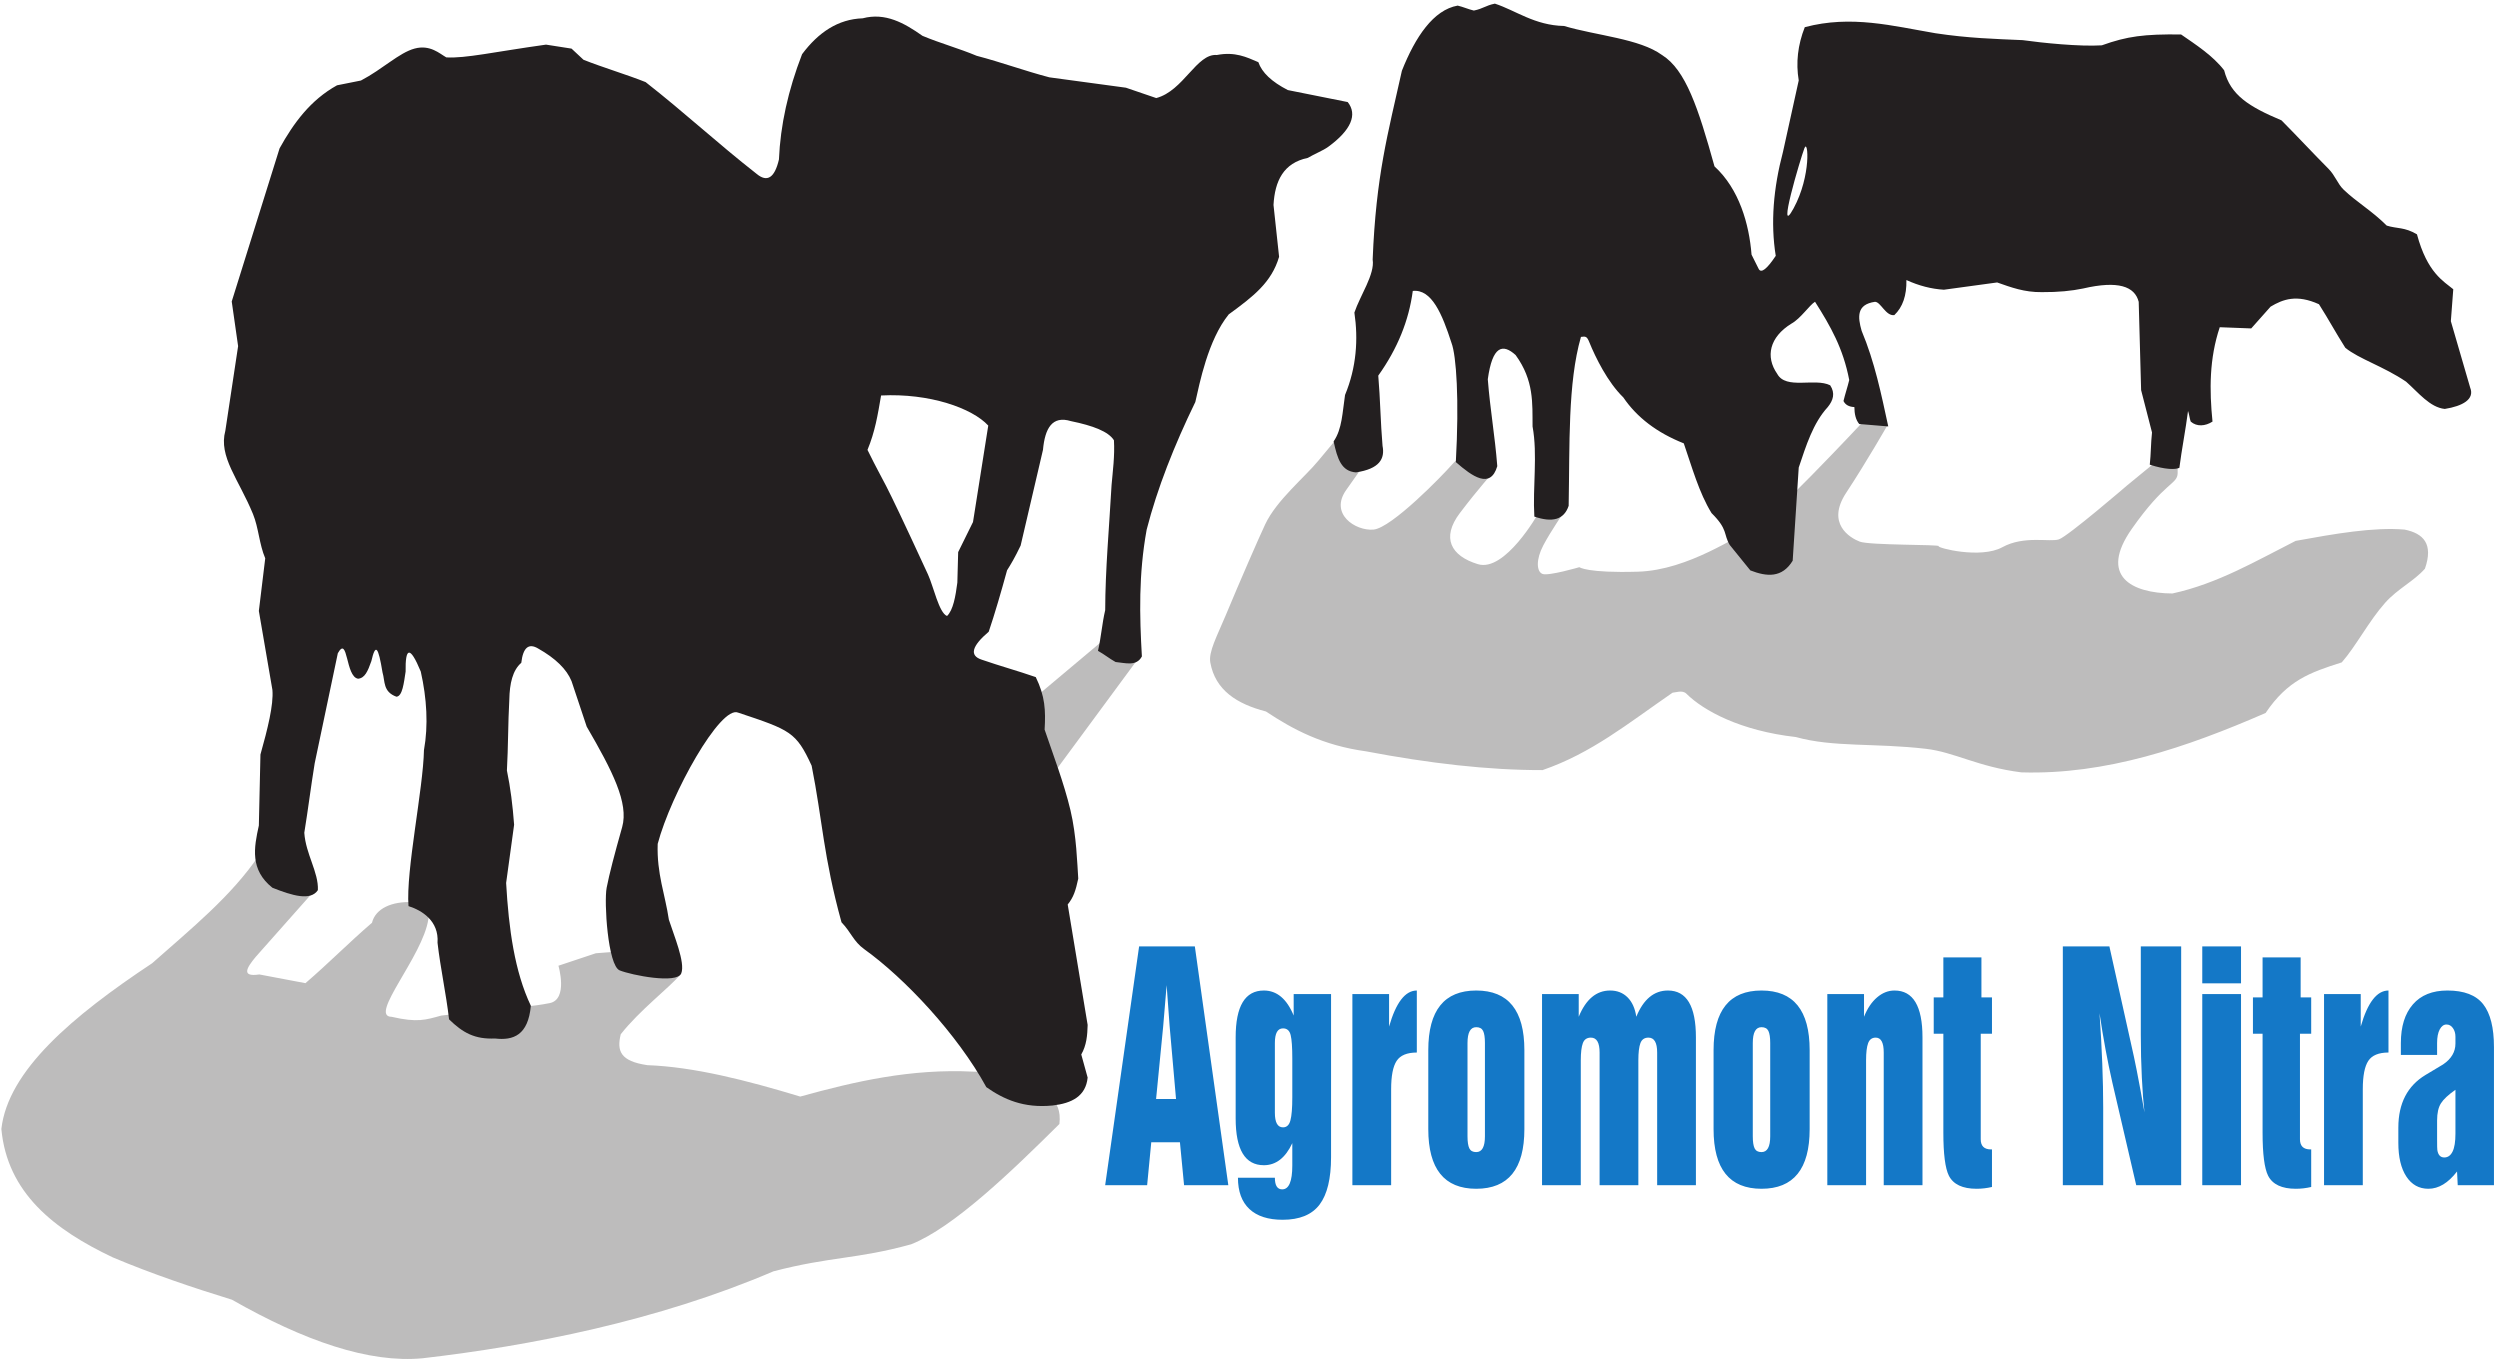
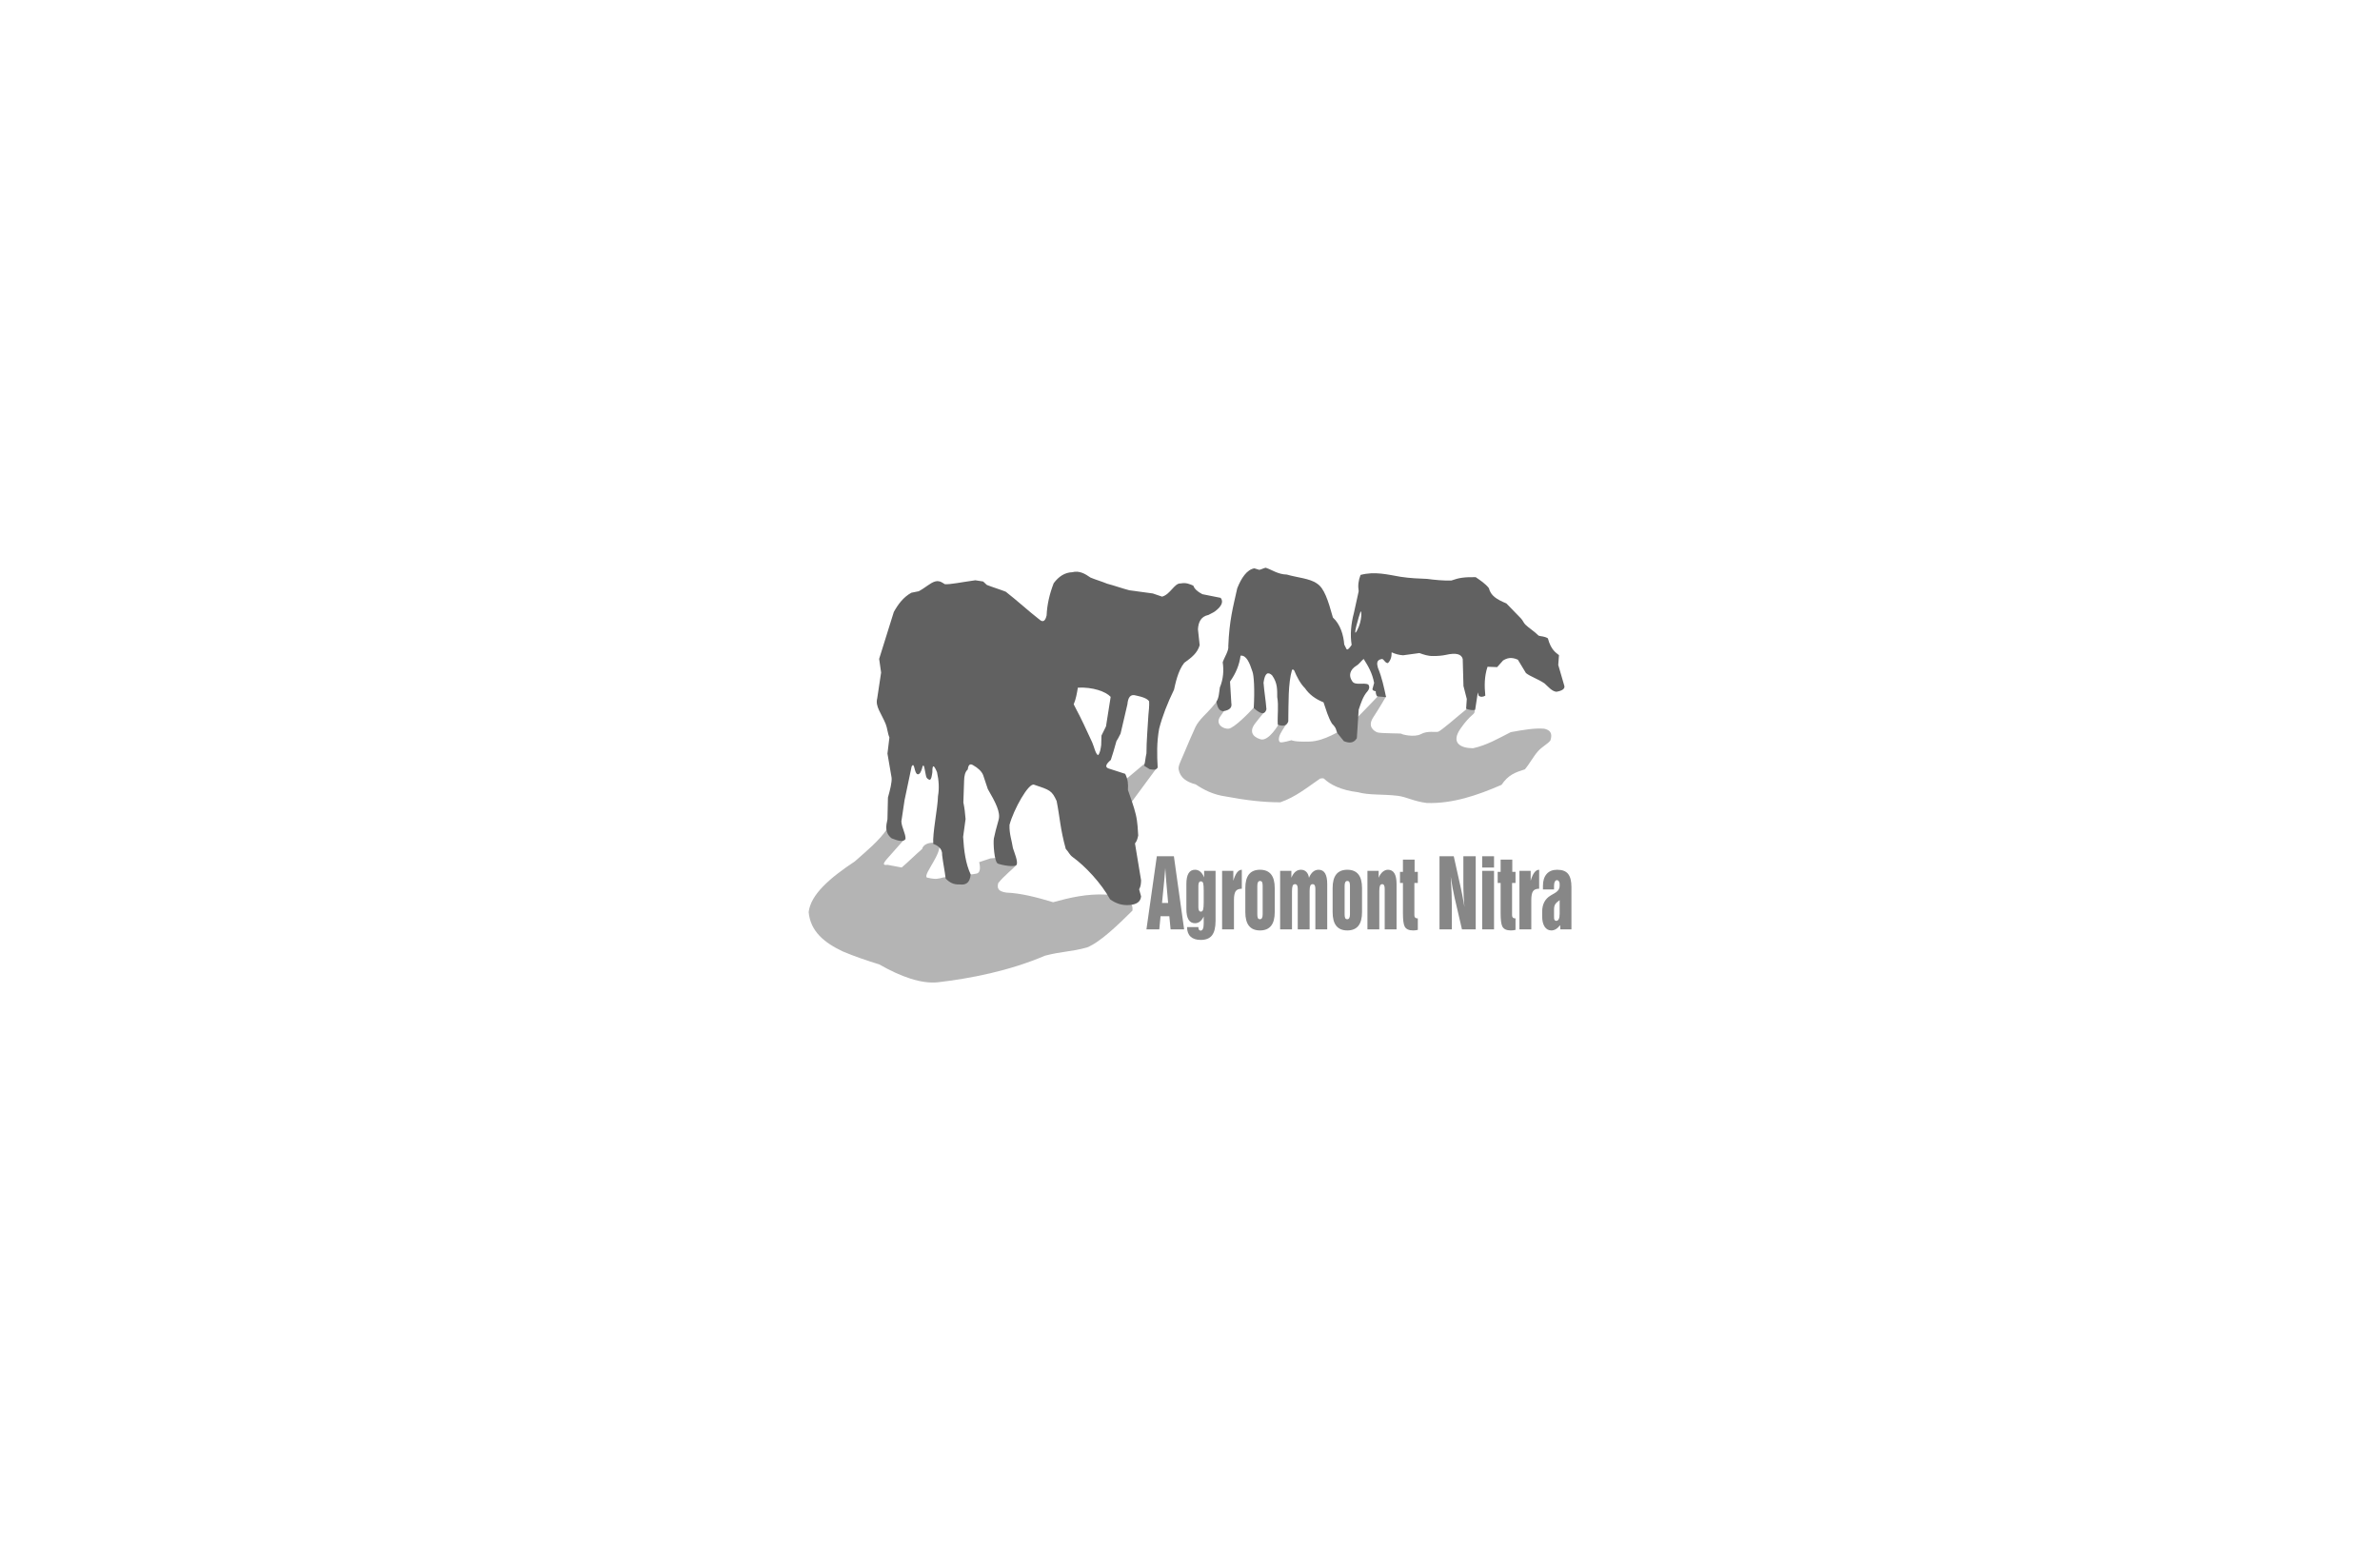
- <svg xmlns="http://www.w3.org/2000/svg" viewBox="0 0 458.667 249.333" height="249.333" width="458.667" xml:space="preserve" id="svg2" version="1.1">
-   <defs id="defs6" />
-   <g transform="matrix(1.333333,0,0,-1.333333,0,249.3333)" id="g10">
-     <g transform="scale(0.1)" id="g12">
-       <path id="path14" style="fill:#bdbcbc;fill-opacity:1;fill-rule:evenodd;stroke:none" d="M 356.84,693.777 C 318.563,636.805 262.465,591.703 209.367,544.594 99.121,471.441 11.008,396.75 1.875,316.535 9.996,228.688 74.148,178.246 155.234,139.82 208.398,117.367 265.961,97.961 319.113,81.613 418.684,24.879 507.758,-5.969 581.48,1.02 729.383,18.102 904.383,52.277 1064.25,120.648 c 78.89,20.579 115.28,16.61 189.44,37.184 58.57,23.203 138.87,100.906 204.06,165.563 2.12,17.929 -3.25,29.875 -13.71,37.722 -29.16,11.434 -58.31,22.863 -87.46,34.293 -5.72,0 -11.44,0 -17.15,0 -85.77,4.375 -162.7,-13.379 -238.36,-34.293 -73.81,22.434 -146.593,40.934 -210.324,43.215 -37.23,5.52 -42.195,19.379 -36.609,42.523 25.254,32.309 67.679,64.993 80.597,80.59 12.922,15.602 -51.039,34.375 -64.761,37.805 -13.715,3.43 -24.121,-4.941 -27.836,-5.223 -3.719,-0.285 -14.867,-1.14 -22.297,-1.714 -17.145,-5.715 -34.297,-11.43 -51.442,-17.149 0,0 13.719,-46.297 -12.003,-51.441 -25.723,-5.145 -44.586,-5.145 -44.586,-5.145 -34.871,-4 -69.739,-8 -104.602,-12.004 -21.562,-5.875 -32.57,-9.972 -68.269,-1.715 -32.45,0.27 43.007,83.192 50.488,134.446 0.871,5.984 3.269,11.277 4.058,16.453 -8.574,2.289 -17.144,4.574 -25.718,6.859 -28.325,1.43 -51.071,-8.597 -55.899,-28.32 -32.582,-28.004 -58.996,-55.129 -91.578,-83.137 -21.152,4 -42.297,8 -63.449,12 -25.289,-3.781 -17.574,8.934 -5.145,24.008 26.864,30.297 53.731,60.59 80.598,90.879 -25.152,16.578 -50.301,33.156 -75.453,49.73" />
-       <path id="path16" style="fill:#bdbcbc;fill-opacity:1;fill-rule:evenodd;stroke:none" d="m 1841.23,1268.48 c 0,0 -8.28,-9.31 -26.89,-32.07 -18.62,-22.75 -57.92,-54.8 -73.43,-87.9 -9.46,-20.16 -34.89,-78.55 -54.16,-124.8 -12.37,-29.651 -24.03,-50.683 -21.34,-65.487 6.89,-37.914 36.54,-56.883 76.53,-67.223 37.22,-24.742 78.23,-46.641 137.56,-54.812 86.18,-16.375 167.88,-26.016 243.04,-25.856 67.77,23.414 116.71,63.629 178.92,106.523 3.96,0.149 13.57,4.028 18.99,-1.351 23.68,-23.484 74.5,-51.098 150.62,-59.668 51.45,-14.352 108.36,-8.016 178.86,-16.184 39.56,-4.578 71.42,-24.839 131.41,-32.422 116.05,-3.546 226.73,34.083 336.12,81.7 30.36,45.031 61.14,55.746 104.82,69.633 19.58,22.3 37.34,56.927 59.68,81.997 17.39,19.49 39.53,29.59 54.76,46.94 11.91,34.17 -2.11,48.49 -27.92,53.77 -42.64,3.67 -96.13,-5.72 -149.97,-15.51 -53.45,-27 -107.2,-58.9 -169.61,-72.39 -56.2,0.37 -101.52,23.77 -55.85,88.93 45.68,65.18 62.7,61.01 63.09,76.54 0.39,15.53 -3.1,14.48 -3.1,14.48 -8.62,0.68 -17.24,1.38 -25.86,2.06 -13.44,-11.02 -26.89,-22.06 -40.34,-33.09 0,0 -81.7,-70.33 -94.11,-74.46 -12.41,-4.14 -47.94,5.64 -77.79,-10.78 -29.85,-16.41 -90.05,-0.9 -87.69,1.47 2.38,2.37 -95.14,1.03 -108.59,6.21 -13.44,5.16 -46.54,24.82 -18.62,67.22 27.93,42.4 56.89,93.07 56.89,93.07 -4.83,5.86 -9.66,11.72 -14.48,17.59 -6.9,-4.83 -13.79,-9.66 -20.69,-14.48 0,0 -133.41,-142.72 -152.03,-147.89 -18.61,-5.17 -85.84,-54.81 -156.17,-56.88 -70.33,-2.07 -80.67,6.2 -80.67,6.2 0,0 -42.4,-12.41 -50.67,-9.31 -8.28,3.11 -9.31,19.66 1.03,39.3 10.34,19.65 28.96,46.54 28.96,46.54 l -12.41,8.28 -23.79,-11.38 c 0,0 -45.51,-80.67 -82.74,-69.29 -37.23,11.37 -50.67,36.19 -24.82,70.32 25.86,34.13 46.54,56.89 46.54,56.89 l -27.92,20.68 c 0,0 -15.51,5.17 -28.96,-10.34 -13.45,-15.52 -83.77,-87.91 -108.59,-89.98 -24.82,-2.07 -61.02,21.72 -37.24,54.82 23.79,33.09 33.1,48.6 33.1,48.6 l -44.47,23.79" />
-       <path id="path18" style="fill:#bdbcbc;fill-opacity:1;fill-rule:evenodd;stroke:none" d="m 1516.58,987.809 -98.68,-82.883 19.1,-116.352 125.74,170.547 -46.16,28.688" />
-       <path id="path20" style="fill:#231f20;fill-opacity:1;fill-rule:evenodd;stroke:none" d="m 570.465,1803.16 c 21.398,5.79 34.504,-7 43.652,-12.12 26.293,-1.6 66.039,7.62 137.203,17.55 11.707,-1.83 23.414,-3.65 35.121,-5.48 5.489,-5.13 10.977,-10.24 16.465,-15.37 25.61,-10.24 59.871,-20.49 85.481,-30.73 53.785,-42.07 98.918,-84.15 152.703,-126.22 14.56,-12.15 24.81,-5.57 30.73,19.75 1.97,46.86 12.57,95.15 31.84,144.88 22.39,29.98 49.48,48.24 83.41,49.39 31.06,8.23 57.05,-6.33 82.32,-24.14 24.52,-10.25 50.11,-17.24 74.63,-27.49 33.65,-8.78 66.23,-20.8 99.9,-29.59 35.12,-4.75 70.24,-9.51 105.37,-14.27 13.9,-4.75 27.8,-9.5 41.71,-14.26 37.54,9.92 55.6,61.66 83.41,59.26 25.09,4.81 40.81,-2.9 57.08,-9.87 4.89,-14.25 18.42,-27.05 40.61,-38.41 27.44,-5.49 54.88,-10.98 82.33,-16.47 13.74,-17.07 4.75,-38.62 -26.8,-61.6 -7.27,-5.31 -18.83,-9.67 -28.09,-15.23 -33.58,-6.98 -45.34,-31.81 -47.19,-64.76 2.56,-23.78 5.12,-47.56 7.68,-71.34 -10.34,-35.36 -35.66,-54.7 -69.27,-79.18 -28.69,-35.5 -40.12,-95.14 -45.98,-120.58 -29.08,-59.88 -52.3,-118.6 -66.96,-175.61 -11.24,-61.78 -9.82,-118.5 -6.58,-174.512 -7.47,-14.086 -22.61,-8.961 -36.22,-7.684 -9.15,5.125 -15.06,10.246 -24.2,15.367 4.39,18.661 5.54,37.319 9.93,55.979 0.14,55.92 5.47,113.37 8.78,172.31 1.62,18.87 4.51,39.72 3.26,61.45 -7.5,12.03 -28.69,20.1 -59.24,26.36 -25.78,7.91 -35.71,-9.94 -38.41,-39.51 -10.25,-43.9 -20.5,-87.81 -30.74,-131.71 -8.03,-16.77 -13.53,-25.93 -18.66,-34.02 -8.42,-30.69 -16.83,-59.58 -25.24,-84.51 -23.48,-20.017 -26.77,-32.817 -9.88,-38.423 25.24,-8.781 49.35,-15.293 74.6,-24.07 12.86,-26.34 13.71,-45.875 12.17,-72.223 11.63,-34.347 26.56,-73.179 35.55,-110.898 8.44,-35.446 9.33,-74.117 10.74,-94.141 -3.54,-16.41 -6.44,-25.691 -14.52,-35.621 9.14,-55.242 18.29,-110.488 27.44,-165.734 -0.33,-14.18 -1.53,-28.149 -8.78,-40.61 2.93,-10.609 5.85,-21.215 8.78,-31.828 -2.5,-25.445 -21.62,-35.441 -48.29,-38.418 -39.61,-3.91 -67.06,8.399 -91.11,25.246 -39.85,72.852 -112.41,149.981 -167.8,189.715 -15.24,10.93 -18.11,23.274 -31.48,37.125 -25.06,90.742 -26.1,140.113 -41.09,215.481 -21.39,46.48 -29.22,49.062 -101.08,73.007 -24.324,10.856 -92.77,-112.371 -110.766,-180.57 -1.382,-41.265 10.243,-69.512 15.368,-104.269 6.589,-20.852 22.964,-59.192 17.046,-73.957 -5.921,-14.766 -68.203,-2.465 -84.668,4.121 -16.46,6.586 -21.66,94.582 -18.003,113.605 3.656,19.027 10.839,46.254 21.41,83.758 9.097,32.824 -13.141,76.687 -48.84,138.086 -6.953,20.855 -13.902,41.707 -20.856,62.562 -6.691,16.446 -22.058,31.45 -46.097,45 -12.582,7.438 -20.59,1.754 -23.051,-19.757 -11.996,-10.313 -16.035,-28.586 -16.465,-50.489 -1.832,-32.558 -1.492,-65.121 -3.32,-97.683 4.953,-23.957 7.902,-47.723 9.91,-74.633 -3.664,-26.707 -7.324,-53.414 -10.98,-80.125 3.55,-62.934 11.66,-122.008 34.027,-169.024 -3.754,-40.453 -23.949,-47.98 -49.395,-45 -27.757,-1.203 -44.109,7.774 -63.156,26.344 -4.031,35.121 -11.848,70.242 -15.871,105.363 2.148,30.356 -21.816,44.731 -39.93,50.454 -3.824,48.363 20.223,161.148 21.258,214.629 6.129,34.039 3.945,71.16 -4.379,108.093 -15.347,37.09 -21.394,32.391 -20.855,0 -2.395,-15.332 -4.25,-33.914 -12.617,-34.593 -18.856,6.828 -15.497,21.246 -19.184,33.496 -5.852,35.515 -9.535,40.64 -15.395,15.367 -4.875,-13.914 -8.937,-23.211 -18.16,-24.098 -17.59,2.563 -13.668,60.574 -27.941,35.07 -10.61,-50.488 -21.215,-100.976 -31.828,-151.464 -5.489,-33.657 -8.813,-61.887 -14.297,-95.547 1.953,-29.395 19.824,-54.446 18.687,-78.965 -10,-15.176 -35.199,-7.567 -62.562,3.289 -31.047,24.727 -25.442,55.078 -18.66,85.613 0.734,32.563 1.465,65.125 2.191,97.684 9.832,35.058 18.215,68.316 16.469,88.902 -6.219,36.219 -12.442,72.442 -18.66,108.66 2.925,24.14 5.851,48.29 8.781,72.44 -8.25,19.31 -9.102,42.02 -16.813,60.83 -19.707,48.09 -47.757,78.97 -38.07,114.78 5.856,38.78 11.711,77.57 17.563,116.34 -2.926,20.49 -5.852,40.98 -8.782,61.47 21.954,70.24 43.903,140.48 65.856,210.73 19.312,34.77 42.41,66.38 79.031,86.71 10.973,2.19 21.949,4.39 32.926,6.58 30.004,15.74 52.391,38.16 73.793,43.96 z m 641.915,-477.34 c 66.62,3.36 125.26,-17.33 147.46,-41.4 -6.99,-44.23 -13.99,-88.47 -20.98,-132.71 -6.81,-13.8 -13.61,-27.59 -20.42,-41.4 -0.38,-13.99 -0.76,-27.97 -1.13,-41.97 -2.45,-18.73 -5.67,-37.83 -14.18,-45.93 -11.04,4.04 -18.61,40.57 -26.27,57.22 -69.84,151.52 -56.1,116.25 -83.2,171.33 10.41,25.15 14,47.45 18.72,74.86" />
-       <path id="path22" style="fill:#231f20;fill-opacity:1;fill-rule:evenodd;stroke:none" d="m 2286.93,1794.3 c 32.58,-20.25 49.91,-72.99 72.22,-153.25 33.9,-31.03 47.68,-79.23 50.98,-121.43 3.33,-6.66 6.66,-13.32 9.99,-19.97 3.49,-5.89 11.25,0.22 23.31,18.31 -7.27,45.07 -3.29,92.95 9.98,143.16 7.22,32.74 14.43,65.48 21.64,98.22 -4.07,24.42 -1.3,48.83 8.33,73.25 63.88,17.05 121.29,1.62 179.8,-8.32 44.7,-6.81 81.71,-7.83 119.99,-9.5 27.75,-3.88 78.6,-9.05 108.91,-7.15 35.15,12.59 58.01,15.51 109.05,14.98 19.45,-13.49 43.7,-28.97 59.3,-49.33 8.64,-34.2 34.29,-50.08 78.87,-68.86 18.31,-18.32 46.25,-48.2 64.56,-66.51 9.36,-9.36 12.66,-20.81 20.73,-28.62 17.76,-17.18 38.94,-29.1 59.55,-49.7 13.87,-4.44 24.53,-1.81 41.61,-12.04 14.2,-52.95 36.73,-64.6 49.95,-75.55 -1.11,-14.43 -2.23,-29.5 -3.33,-43.93 8.88,-30.51 17.75,-61.03 26.63,-91.55 6.38,-15.9 -10.51,-25.31 -34.96,-29.21 -20.5,2.06 -36.43,22.68 -53.27,37.53 -31.09,21.11 -64.95,31.31 -83.63,46.64 -14.43,22.75 -21.8,37.15 -36.23,59.9 -30.79,13.95 -49.55,6.82 -66.59,-3.33 -8.88,-9.99 -17.76,-19.98 -26.64,-29.96 -14.43,0.55 -28.86,1.11 -43.29,1.66 -14.51,-43.28 -14.31,-86.56 -9.98,-129.85 -10,-6.43 -21.71,-7.28 -29.97,0 -1.66,4.44 -2.04,10.17 -3.71,14.61 -3.33,-26.08 -8.58,-52.16 -11.91,-78.24 -5.83,-2.68 -20,-2.38 -40.72,4.35 1.66,14.98 1.4,29.32 3.07,44.3 -4.99,19.42 -9.99,38.85 -14.99,58.27 -1.11,40.51 -2.22,81.02 -3.32,121.52 -5.48,21.37 -28.34,29.51 -76.58,18.31 -15.67,-3.26 -34.11,-5.15 -56.6,-4.99 -24.14,-0.36 -42.71,6.69 -61.6,13.32 -24.42,-3.33 -48.84,-6.66 -73.25,-10 -17.2,1.02 -34.41,5.46 -51.61,13.32 0.44,-21.23 -5.11,-37.32 -16.65,-48.27 -11.77,-1.6 -18.73,18.41 -26.64,18.31 -25.43,-3.64 -23.8,-20.83 -18.3,-39.95 17.92,-42.68 27.01,-87.15 36.62,-131.52 -13.32,1.12 -26.64,2.23 -39.96,3.33 -4.97,5.94 -6.58,14.12 -6.66,23.31 -7.44,0.32 -12.44,3.1 -14.98,8.33 2.22,9.43 5.66,19.48 7.89,28.91 -8.34,43.57 -25.66,73.94 -47.06,107.68 -7.84,-4.81 -19.67,-23 -32.41,-30.06 -30.34,-18.64 -36.07,-45.56 -19.64,-69.12 12.05,-22.23 51.67,-5.2 72.91,-15.77 7.16,-10.91 4.2,-20.69 -3.33,-29.97 -20.2,-22.01 -29.77,-52.88 -39.96,-83.23 -2.77,-42.73 -5.55,-85.46 -8.32,-128.19 -14.57,-23.88 -35.53,-22.18 -58.27,-13.31 -9.43,11.65 -18.87,23.3 -28.3,34.95 -9.04,15.09 -1.96,20.96 -25.06,43.9 -17.22,27.89 -27.1,63.76 -38.2,95.94 -36.73,14.54 -64.47,35.64 -83.24,63.26 -21.5,20.81 -38.32,55.11 -46.76,75.92 -3.18,7.84 -4.81,8.35 -11.51,7.31 -18.28,-63.71 -15.34,-148.63 -16.91,-232.44 -6.55,-19.45 -22.7,-23.15 -47.22,-14.81 -2.44,40.34 4.72,84.97 -2.46,124.06 -0.29,31.75 2.18,63.13 -23.3,98.22 -17.77,16.1 -31.96,12.78 -38.29,-33.29 3.33,-42.73 9.72,-76.87 13.05,-119.6 -9.39,-32.15 -34.54,-14.1 -57.04,5.61 4.8,86.03 0.68,146.61 -5.95,163.93 -12.84,39.87 -27.31,74.4 -53.28,71.58 -5.36,-40.57 -20.88,-79.21 -47.49,-116.53 2.77,-32.18 3.1,-64.36 5.87,-96.55 3.52,-17.93 -4.19,-31.77 -36.62,-36.62 -19.93,1.55 -25.45,18.22 -30.68,42.67 11.79,16.98 12.11,40.33 15.7,63.87 15.83,38.1 18.28,76.92 12.87,113.37 7.77,23.31 28.4,52.75 25.15,72.99 4.62,115.83 20.89,172.77 40.22,259.78 18.54,46.74 43.51,83.77 76.75,89.63 7.22,-1.66 15.04,-5.17 22.26,-6.83 13.31,2.77 15.61,6.77 28.93,9.54 28.85,-9.43 54.65,-29.9 95.14,-30.75 44.95,-13.32 103.98,-17.43 134.84,-39.95 z m 195.94,-128.25 c 5.29,13.76 9.52,-37.76 -14.8,-82.58 -24.32,-44.82 9.51,68.82 14.8,82.58" />
-       <path id="path24" style="fill:#1478c7;fill-opacity:1;fill-rule:nonzero;stroke:none" d="m 1590.77,357.734 h 27.45 l -8.83,100.5 -4.1,56.2 -4.74,-56.61 z m -70.06,-118.554 46.71,328.582 h 76.68 l 46.06,-328.582 h -60.89 l -5.68,59.07 h -39.45 l -5.68,-59.07 z m 257.5,174.34 c 0,15.316 -0.74,26.05 -2.26,32.203 -1.48,6.152 -5,9.23 -10.52,9.23 -7.47,0 -11.2,-6.703 -11.2,-20.101 v -95.993 c 0,-13.398 3.73,-20.097 11.2,-20.097 5.1,0 8.52,3.211 10.2,9.64 1.73,6.422 2.58,17.024 2.58,31.789 z m 0,-116.5 c -9.47,-20.239 -22.51,-30.356 -39.13,-30.356 -25.88,0 -38.81,21.465 -38.81,64.402 v 111.582 c 0,42.934 12.93,64.403 38.81,64.403 17.88,0 31.56,-11.488 41.02,-34.457 v 29.531 h 51.44 V 277.742 c 0,-29.539 -5.26,-51.281 -15.78,-65.226 -10.52,-13.95 -27.46,-20.922 -50.81,-20.922 -19.98,0 -35.23,4.922 -45.75,14.769 -10.52,9.844 -15.78,24.203 -15.78,43.071 h 50.81 c 0,-10.664 3.36,-15.996 10.09,-15.996 9.26,0 13.89,10.937 13.89,32.816 z m 82.67,-57.84 v 262.945 h 50.49 v -44.711 c 9.47,33.09 22.2,49.637 38.18,49.637 v -85.328 c -13.46,0 -22.72,-3.828 -27.76,-11.485 -5.06,-7.66 -7.58,-20.648 -7.58,-38.968 V 239.18 Z m 104.45,185.828 c 0,54.695 21.98,82.043 65.95,82.043 44.18,0 66.27,-27.348 66.27,-82.043 V 316.297 c 0,-54.692 -22.09,-82.043 -66.27,-82.043 -43.97,0 -65.95,27.351 -65.95,82.043 z m 77.94,-118.555 v 128.399 c 0,7.656 -0.84,13.195 -2.52,16.613 -1.68,3.418 -4.84,5.129 -9.47,5.129 -7.99,0 -11.99,-7.25 -11.99,-21.742 V 306.453 c 0,-7.656 0.84,-13.195 2.52,-16.613 1.69,-3.418 4.84,-5.129 9.47,-5.129 7.99,0 11.99,7.25 11.99,21.742 z m 78.57,-67.273 v 262.945 h 50.49 v -31.172 c 9.89,24.063 24.3,36.098 43.23,36.098 9.68,0 17.67,-3.149 23.99,-9.438 6.31,-6.285 10.3,-15.175 11.99,-26.66 9.88,24.063 24.4,36.098 43.54,36.098 25.67,0 38.5,-21.469 38.5,-64.403 V 239.18 h -53.33 v 182.543 c 0,13.675 -4,20.511 -11.99,20.511 -5.47,0 -9.15,-2.531 -11.05,-7.586 -1.89,-5.062 -2.83,-12.925 -2.83,-23.585 V 239.18 h -53.33 v 182.543 c 0,13.675 -4,20.511 -12,20.511 -5.46,0 -9.15,-2.531 -11.04,-7.586 -1.89,-5.062 -2.84,-12.925 -2.84,-23.585 V 239.18 Z m 236.04,185.828 c 0,54.695 21.98,82.043 65.95,82.043 44.18,0 66.26,-27.348 66.26,-82.043 V 316.297 c 0,-54.692 -22.08,-82.043 -66.26,-82.043 -43.97,0 -65.95,27.351 -65.95,82.043 z m 77.94,-118.555 v 128.399 c 0,7.656 -0.84,13.195 -2.53,16.613 -1.68,3.418 -4.84,5.129 -9.46,5.129 -8,0 -11.99,-7.25 -11.99,-21.742 V 306.453 c 0,-7.656 0.84,-13.195 2.52,-16.613 1.68,-3.418 4.84,-5.129 9.47,-5.129 7.99,0 11.99,7.25 11.99,21.742 z m 78.57,-67.273 v 262.945 h 50.49 v -31.172 c 4.63,11.485 10.62,20.375 17.99,26.66 7.36,6.289 15.35,9.438 23.98,9.438 25.66,0 38.49,-21.469 38.49,-64.403 V 239.18 h -53.32 v 182.543 c 0,13.675 -3.68,20.511 -11.05,20.511 -5.04,0 -8.52,-2.531 -10.41,-7.586 -1.89,-5.062 -2.84,-12.925 -2.84,-23.585 V 239.18 Z m 226.57,49.226 v -51.687 c -6.94,-1.641 -13.99,-2.465 -21.14,-2.465 -19.36,0 -32.09,6.019 -38.19,18.051 -5.04,10.117 -7.57,29.812 -7.57,59.074 v 136.187 h -13.25 v 50.047 h 13.25 v 54.969 h 52.39 v -54.969 h 14.51 V 447.566 H 2725.5 V 302.352 c 0,-9.297 4.73,-13.946 14.2,-13.946 z m 97.5,-49.226 v 328.582 h 64.06 l 29.66,-133.321 c 2.95,-12.851 5.58,-25.16 7.89,-36.918 3.37,-16.957 6.94,-36.371 10.73,-58.25 -1.47,13.129 -2.68,29.122 -3.63,47.993 -0.94,18.871 -1.42,38.425 -1.42,58.66 v 121.836 h 55.54 V 239.18 h -61.85 l -32.82,141.113 c -6.73,29.539 -12.62,61.395 -17.67,95.578 3.37,-49.223 5.05,-92.57 5.05,-130.035 V 239.18 Z m 191.86,0 v 262.945 h 53.33 V 239.18 Z m 0,277.715 v 50.867 h 53.33 v -50.867 z m 149.89,-228.489 v -51.687 c -6.94,-1.641 -13.99,-2.465 -21.14,-2.465 -19.36,0 -32.09,6.019 -38.19,18.051 -5.04,10.117 -7.57,29.812 -7.57,59.074 v 136.187 h -13.26 v 50.047 h 13.26 v 54.969 h 52.38 v -54.969 h 14.52 v -50.047 h -15.46 V 302.352 c 0,-9.297 4.73,-13.946 14.2,-13.946 z m 17.67,-49.226 v 262.945 h 50.49 v -44.711 c 9.46,33.09 22.19,49.637 38.18,49.637 v -85.328 c -13.46,0 -22.72,-3.828 -27.77,-11.485 -5.05,-7.66 -7.57,-20.648 -7.57,-38.968 V 239.18 Z m 183.02,18.871 c -12.2,-15.863 -25.35,-23.797 -39.45,-23.797 -12.83,0 -22.93,5.609 -30.29,16.824 -7.36,11.211 -11.04,26.664 -11.04,46.352 v 20.922 c 0,33.363 12.51,57.566 37.55,72.605 7.99,4.652 15.99,9.438 23.98,14.359 11.36,7.657 17.04,17.227 17.04,28.715 v 9.434 c 0,4.652 -1.15,8.617 -3.47,11.894 -2.31,3.286 -5.26,4.926 -8.83,4.926 -3.79,0 -6.9,-2.258 -9.32,-6.765 -2.41,-4.516 -3.62,-10.735 -3.62,-18.668 v -16.411 h -49.86 v 16.411 c 0,22.699 5.52,40.406 16.57,53.125 11.04,12.714 26.87,19.074 47.48,19.074 22.93,0 39.34,-6.289 49.23,-18.871 9.89,-12.578 14.83,-32.274 14.83,-59.071 V 239.18 h -49.86 z m -2.21,112.394 c -9.78,-6.832 -16.46,-13.054 -19.98,-18.664 -3.53,-5.601 -5.26,-13.465 -5.26,-23.586 v -26.664 c 0,-7.929 0.1,-12.582 0.31,-13.949 1.05,-6.836 4.26,-10.254 9.57,-10.254 4.95,0 8.68,2.668 11.36,8 2.69,5.332 4,13.606 4,24.817 v 60.3" />
+ <svg xmlns="http://www.w3.org/2000/svg" width="172" height="112" viewBox="0 0 172 112">
+   <svg viewBox="0.0 0.458 457.749 248.875" height="30.0" width="55.178" xml:space="preserve" id="svg2" version="1.1" color="#737373" fill="#737373" x="58.411" y="41.0" overflow="visible">
+     <defs id="defs6" />
+     <g transform="matrix(1.333333,0,0,-1.333333,0,249.3333)" id="g10">
+       <g transform="scale(0.1)" id="g12">
+         <path id="path14" style="fill:#b4b4b4;fill-opacity:1;fill-rule:evenodd;stroke:none" d="M 356.84,693.777 C 318.563,636.805 262.465,591.703 209.367,544.594 99.121,471.441 11.008,396.75 1.875,316.535 9.996,228.688 74.148,178.246 155.234,139.82 208.398,117.367 265.961,97.961 319.113,81.613 418.684,24.879 507.758,-5.969 581.48,1.02 729.383,18.102 904.383,52.277 1064.25,120.648 c 78.89,20.579 115.28,16.61 189.44,37.184 58.57,23.203 138.87,100.906 204.06,165.563 2.12,17.929 -3.25,29.875 -13.71,37.722 -29.16,11.434 -58.31,22.863 -87.46,34.293 -5.72,0 -11.44,0 -17.15,0 -85.77,4.375 -162.7,-13.379 -238.36,-34.293 -73.81,22.434 -146.593,40.934 -210.324,43.215 -37.23,5.52 -42.195,19.379 -36.609,42.523 25.254,32.309 67.679,64.993 80.597,80.59 12.922,15.602 -51.039,34.375 -64.761,37.805 -13.715,3.43 -24.121,-4.941 -27.836,-5.223 -3.719,-0.285 -14.867,-1.14 -22.297,-1.714 -17.145,-5.715 -34.297,-11.43 -51.442,-17.149 0,0 13.719,-46.297 -12.003,-51.441 -25.723,-5.145 -44.586,-5.145 -44.586,-5.145 -34.871,-4 -69.739,-8 -104.602,-12.004 -21.562,-5.875 -32.57,-9.972 -68.269,-1.715 -32.45,0.27 43.007,83.192 50.488,134.446 0.871,5.984 3.269,11.277 4.058,16.453 -8.574,2.289 -17.144,4.574 -25.718,6.859 -28.325,1.43 -51.071,-8.597 -55.899,-28.32 -32.582,-28.004 -58.996,-55.129 -91.578,-83.137 -21.152,4 -42.297,8 -63.449,12 -25.289,-3.781 -17.574,8.934 -5.145,24.008 26.864,30.297 53.731,60.59 80.598,90.879 -25.152,16.578 -50.301,33.156 -75.453,49.73" />
+         <path id="path16" style="fill:#b4b4b4;fill-opacity:1;fill-rule:evenodd;stroke:none" d="m 1841.23,1268.48 c 0,0 -8.28,-9.31 -26.89,-32.07 -18.62,-22.75 -57.92,-54.8 -73.43,-87.9 -9.46,-20.16 -34.89,-78.55 -54.16,-124.8 -12.37,-29.651 -24.03,-50.683 -21.34,-65.487 6.89,-37.914 36.54,-56.883 76.53,-67.223 37.22,-24.742 78.23,-46.641 137.56,-54.812 86.18,-16.375 167.88,-26.016 243.04,-25.856 67.77,23.414 116.71,63.629 178.92,106.523 3.96,0.149 13.57,4.028 18.99,-1.351 23.68,-23.484 74.5,-51.098 150.62,-59.668 51.45,-14.352 108.36,-8.016 178.86,-16.184 39.56,-4.578 71.42,-24.839 131.41,-32.422 116.05,-3.546 226.73,34.083 336.12,81.7 30.36,45.031 61.14,55.746 104.82,69.633 19.58,22.3 37.34,56.927 59.68,81.997 17.39,19.49 39.53,29.59 54.76,46.94 11.91,34.17 -2.11,48.49 -27.92,53.77 -42.64,3.67 -96.13,-5.72 -149.97,-15.51 -53.45,-27 -107.2,-58.9 -169.61,-72.39 -56.2,0.37 -101.52,23.77 -55.85,88.93 45.68,65.18 62.7,61.01 63.09,76.54 0.39,15.53 -3.1,14.48 -3.1,14.48 -8.62,0.68 -17.24,1.38 -25.86,2.06 -13.44,-11.02 -26.89,-22.06 -40.34,-33.09 0,0 -81.7,-70.33 -94.11,-74.46 -12.41,-4.14 -47.94,5.64 -77.79,-10.78 -29.85,-16.41 -90.05,-0.9 -87.69,1.47 2.38,2.37 -95.14,1.03 -108.59,6.21 -13.44,5.16 -46.54,24.82 -18.62,67.22 27.93,42.4 56.89,93.07 56.89,93.07 -4.83,5.86 -9.66,11.72 -14.48,17.59 -6.9,-4.83 -13.79,-9.66 -20.69,-14.48 0,0 -133.41,-142.72 -152.03,-147.89 -18.61,-5.17 -85.84,-54.81 -156.17,-56.88 -70.33,-2.07 -80.67,6.2 -80.67,6.2 0,0 -42.4,-12.41 -50.67,-9.31 -8.28,3.11 -9.31,19.66 1.03,39.3 10.34,19.65 28.96,46.54 28.96,46.54 l -12.41,8.28 -23.79,-11.38 c 0,0 -45.51,-80.67 -82.74,-69.29 -37.23,11.37 -50.67,36.19 -24.82,70.32 25.86,34.13 46.54,56.89 46.54,56.89 l -27.92,20.68 c 0,0 -15.51,5.17 -28.96,-10.34 -13.45,-15.52 -83.77,-87.91 -108.59,-89.98 -24.82,-2.07 -61.02,21.72 -37.24,54.82 23.79,33.09 33.1,48.6 33.1,48.6 l -44.47,23.79" />
+         <path id="path18" style="fill:#b4b4b4;fill-opacity:1;fill-rule:evenodd;stroke:none" d="m 1516.58,987.809 -98.68,-82.883 19.1,-116.352 125.74,170.547 -46.16,28.688" />
+         <path id="path20" style="fill:#616161;fill-opacity:1;fill-rule:evenodd;stroke:none" d="m 570.465,1803.16 c 21.398,5.79 34.504,-7 43.652,-12.12 26.293,-1.6 66.039,7.62 137.203,17.55 11.707,-1.83 23.414,-3.65 35.121,-5.48 5.489,-5.13 10.977,-10.24 16.465,-15.37 25.61,-10.24 59.871,-20.49 85.481,-30.73 53.785,-42.07 98.918,-84.15 152.703,-126.22 14.56,-12.15 24.81,-5.57 30.73,19.75 1.97,46.86 12.57,95.15 31.84,144.88 22.39,29.98 49.48,48.24 83.41,49.39 31.06,8.23 57.05,-6.33 82.32,-24.14 24.52,-10.25 50.11,-17.24 74.63,-27.49 33.65,-8.78 66.23,-20.8 99.9,-29.59 35.12,-4.75 70.24,-9.51 105.37,-14.27 13.9,-4.75 27.8,-9.5 41.71,-14.26 37.54,9.92 55.6,61.66 83.41,59.26 25.09,4.81 40.81,-2.9 57.08,-9.87 4.89,-14.25 18.42,-27.05 40.61,-38.41 27.44,-5.49 54.88,-10.98 82.33,-16.47 13.74,-17.07 4.75,-38.62 -26.8,-61.6 -7.27,-5.31 -18.83,-9.67 -28.09,-15.23 -33.58,-6.98 -45.34,-31.81 -47.19,-64.76 2.56,-23.78 5.12,-47.56 7.68,-71.34 -10.34,-35.36 -35.66,-54.7 -69.27,-79.18 -28.69,-35.5 -40.12,-95.14 -45.98,-120.58 -29.08,-59.88 -52.3,-118.6 -66.96,-175.61 -11.24,-61.78 -9.82,-118.5 -6.58,-174.512 -7.47,-14.086 -22.61,-8.961 -36.22,-7.684 -9.15,5.125 -15.06,10.246 -24.2,15.367 4.39,18.661 5.54,37.319 9.93,55.979 0.14,55.92 5.47,113.37 8.78,172.31 1.62,18.87 4.51,39.72 3.26,61.45 -7.5,12.03 -28.69,20.1 -59.24,26.36 -25.78,7.91 -35.71,-9.94 -38.41,-39.51 -10.25,-43.9 -20.5,-87.81 -30.74,-131.71 -8.03,-16.77 -13.53,-25.93 -18.66,-34.02 -8.42,-30.69 -16.83,-59.58 -25.24,-84.51 -23.48,-20.017 -26.77,-32.817 -9.88,-38.423 25.24,-8.781 49.35,-15.293 74.6,-24.07 12.86,-26.34 13.71,-45.875 12.17,-72.223 11.63,-34.347 26.56,-73.179 35.55,-110.898 8.44,-35.446 9.33,-74.117 10.74,-94.141 -3.54,-16.41 -6.44,-25.691 -14.52,-35.621 9.14,-55.242 18.29,-110.488 27.44,-165.734 -0.33,-14.18 -1.53,-28.149 -8.78,-40.61 2.93,-10.609 5.85,-21.215 8.78,-31.828 -2.5,-25.445 -21.62,-35.441 -48.29,-38.418 -39.61,-3.91 -67.06,8.399 -91.11,25.246 -39.85,72.852 -112.41,149.981 -167.8,189.715 -15.24,10.93 -18.11,23.274 -31.48,37.125 -25.06,90.742 -26.1,140.113 -41.09,215.481 -21.39,46.48 -29.22,49.062 -101.08,73.007 -24.324,10.856 -92.77,-112.371 -110.766,-180.57 -1.382,-41.265 10.243,-69.512 15.368,-104.269 6.589,-20.852 22.964,-59.192 17.046,-73.957 -5.921,-14.766 -68.203,-2.465 -84.668,4.121 -16.46,6.586 -21.66,94.582 -18.003,113.605 3.656,19.027 10.839,46.254 21.41,83.758 9.097,32.824 -13.141,76.687 -48.84,138.086 -6.953,20.855 -13.902,41.707 -20.856,62.562 -6.691,16.446 -22.058,31.45 -46.097,45 -12.582,7.438 -20.59,1.754 -23.051,-19.757 -11.996,-10.313 -16.035,-28.586 -16.465,-50.489 -1.832,-32.558 -1.492,-65.121 -3.32,-97.683 4.953,-23.957 7.902,-47.723 9.91,-74.633 -3.664,-26.707 -7.324,-53.414 -10.98,-80.125 3.55,-62.934 11.66,-122.008 34.027,-169.024 -3.754,-40.453 -23.949,-47.98 -49.395,-45 -27.757,-1.203 -44.109,7.774 -63.156,26.344 -4.031,35.121 -11.848,70.242 -15.871,105.363 2.148,30.356 -21.816,44.731 -39.93,50.454 -3.824,48.363 20.223,161.148 21.258,214.629 6.129,34.039 3.945,71.16 -4.379,108.093 -15.347,37.09 -21.394,32.391 -20.855,0 -2.395,-15.332 -4.25,-33.914 -12.617,-34.593 -18.856,6.828 -15.497,21.246 -19.184,33.496 -5.852,35.515 -9.535,40.64 -15.395,15.367 -4.875,-13.914 -8.937,-23.211 -18.16,-24.098 -17.59,2.563 -13.668,60.574 -27.941,35.07 -10.61,-50.488 -21.215,-100.976 -31.828,-151.464 -5.489,-33.657 -8.813,-61.887 -14.297,-95.547 1.953,-29.395 19.824,-54.446 18.687,-78.965 -10,-15.176 -35.199,-7.567 -62.562,3.289 -31.047,24.727 -25.442,55.078 -18.66,85.613 0.734,32.563 1.465,65.125 2.191,97.684 9.832,35.058 18.215,68.316 16.469,88.902 -6.219,36.219 -12.442,72.442 -18.66,108.66 2.925,24.14 5.851,48.29 8.781,72.44 -8.25,19.31 -9.102,42.02 -16.813,60.83 -19.707,48.09 -47.757,78.97 -38.07,114.78 5.856,38.78 11.711,77.57 17.563,116.34 -2.926,20.49 -5.852,40.98 -8.782,61.47 21.954,70.24 43.903,140.48 65.856,210.73 19.312,34.77 42.41,66.38 79.031,86.71 10.973,2.19 21.949,4.39 32.926,6.58 30.004,15.74 52.391,38.16 73.793,43.96 z m 641.915,-477.34 c 66.62,3.36 125.26,-17.33 147.46,-41.4 -6.99,-44.23 -13.99,-88.47 -20.98,-132.71 -6.81,-13.8 -13.61,-27.59 -20.42,-41.4 -0.38,-13.99 -0.76,-27.97 -1.13,-41.97 -2.45,-18.73 -5.67,-37.83 -14.18,-45.93 -11.04,4.04 -18.61,40.57 -26.27,57.22 -69.84,151.52 -56.1,116.25 -83.2,171.33 10.41,25.15 14,47.45 18.72,74.86" />
+         <path id="path22" style="fill:#616161;fill-opacity:1;fill-rule:evenodd;stroke:none" d="m 2286.93,1794.3 c 32.58,-20.25 49.91,-72.99 72.22,-153.25 33.9,-31.03 47.68,-79.23 50.98,-121.43 3.33,-6.66 6.66,-13.32 9.99,-19.97 3.49,-5.89 11.25,0.22 23.31,18.31 -7.27,45.07 -3.29,92.95 9.98,143.16 7.22,32.74 14.43,65.48 21.64,98.22 -4.07,24.42 -1.3,48.83 8.33,73.25 63.88,17.05 121.29,1.62 179.8,-8.32 44.7,-6.81 81.71,-7.83 119.99,-9.5 27.75,-3.88 78.6,-9.05 108.91,-7.15 35.15,12.59 58.01,15.51 109.05,14.98 19.45,-13.49 43.7,-28.97 59.3,-49.33 8.64,-34.2 34.29,-50.08 78.87,-68.86 18.31,-18.32 46.25,-48.2 64.56,-66.51 9.36,-9.36 12.66,-20.81 20.73,-28.62 17.76,-17.18 38.94,-29.1 59.55,-49.7 13.87,-4.44 24.53,-1.81 41.61,-12.04 14.2,-52.95 36.73,-64.6 49.95,-75.55 -1.11,-14.43 -2.23,-29.5 -3.33,-43.93 8.88,-30.51 17.75,-61.03 26.63,-91.55 6.38,-15.9 -10.51,-25.31 -34.96,-29.21 -20.5,2.06 -36.43,22.68 -53.27,37.53 -31.09,21.11 -64.95,31.31 -83.63,46.64 -14.43,22.75 -21.8,37.15 -36.23,59.9 -30.79,13.95 -49.55,6.82 -66.59,-3.33 -8.88,-9.99 -17.76,-19.98 -26.64,-29.96 -14.43,0.55 -28.86,1.11 -43.29,1.66 -14.51,-43.28 -14.31,-86.56 -9.98,-129.85 -10,-6.43 -21.71,-7.28 -29.97,0 -1.66,4.44 -2.04,10.17 -3.71,14.61 -3.33,-26.08 -8.58,-52.16 -11.91,-78.24 -5.83,-2.68 -20,-2.38 -40.72,4.35 1.66,14.98 1.4,29.32 3.07,44.3 -4.99,19.42 -9.99,38.85 -14.99,58.27 -1.11,40.51 -2.22,81.02 -3.32,121.52 -5.48,21.37 -28.34,29.51 -76.58,18.31 -15.67,-3.26 -34.11,-5.15 -56.6,-4.99 -24.14,-0.36 -42.71,6.69 -61.6,13.32 -24.42,-3.33 -48.84,-6.66 -73.25,-10 -17.2,1.02 -34.41,5.46 -51.61,13.32 0.44,-21.23 -5.11,-37.32 -16.65,-48.27 -11.77,-1.6 -18.73,18.41 -26.64,18.31 -25.43,-3.64 -23.8,-20.83 -18.3,-39.95 17.92,-42.68 27.01,-87.15 36.62,-131.52 -13.32,1.12 -26.64,2.23 -39.96,3.33 -4.97,5.94 -6.58,14.12 -6.66,23.31 -7.44,0.32 -12.44,3.1 -14.98,8.33 2.22,9.43 5.66,19.48 7.89,28.91 -8.34,43.57 -25.66,73.94 -47.06,107.68 -7.84,-4.81 -19.67,-23 -32.41,-30.06 -30.34,-18.64 -36.07,-45.56 -19.64,-69.12 12.05,-22.23 51.67,-5.2 72.91,-15.77 7.16,-10.91 4.2,-20.69 -3.33,-29.97 -20.2,-22.01 -29.77,-52.88 -39.96,-83.23 -2.77,-42.73 -5.55,-85.46 -8.32,-128.19 -14.57,-23.88 -35.53,-22.18 -58.27,-13.31 -9.43,11.65 -18.87,23.3 -28.3,34.95 -9.04,15.09 -1.96,20.96 -25.06,43.9 -17.22,27.89 -27.1,63.76 -38.2,95.94 -36.73,14.54 -64.47,35.64 -83.24,63.26 -21.5,20.81 -38.32,55.11 -46.76,75.92 -3.18,7.84 -4.81,8.35 -11.51,7.31 -18.28,-63.71 -15.34,-148.63 -16.91,-232.44 -6.55,-19.45 -22.7,-23.15 -47.22,-14.81 -2.44,40.34 4.72,84.97 -2.46,124.06 -0.29,31.75 2.18,63.13 -23.3,98.22 -17.77,16.1 -31.96,12.78 -38.29,-33.29 3.33,-42.73 9.72,-76.87 13.05,-119.6 -9.39,-32.15 -34.54,-14.1 -57.04,5.61 4.8,86.03 0.68,146.61 -5.95,163.93 -12.84,39.87 -27.31,74.4 -53.28,71.58 -5.36,-40.57 -20.88,-79.21 -47.49,-116.53 2.77,-32.18 3.1,-64.36 5.87,-96.55 3.52,-17.93 -4.19,-31.77 -36.62,-36.62 -19.93,1.55 -25.45,18.22 -30.68,42.67 11.79,16.98 12.11,40.33 15.7,63.87 15.83,38.1 18.28,76.92 12.87,113.37 7.77,23.31 28.4,52.75 25.15,72.99 4.62,115.83 20.89,172.77 40.22,259.78 18.54,46.74 43.51,83.77 76.75,89.63 7.22,-1.66 15.04,-5.17 22.26,-6.83 13.31,2.77 15.61,6.77 28.93,9.54 28.85,-9.43 54.65,-29.9 95.14,-30.75 44.95,-13.32 103.98,-17.43 134.84,-39.95 z m 195.94,-128.25 c 5.29,13.76 9.52,-37.76 -14.8,-82.58 -24.32,-44.82 9.51,68.82 14.8,82.58" />
+         <path id="path24" style="fill:#878787;fill-opacity:1;fill-rule:nonzero;stroke:none" d="m 1590.77,357.734 h 27.45 l -8.83,100.5 -4.1,56.2 -4.74,-56.61 z m -70.06,-118.554 46.71,328.582 h 76.68 l 46.06,-328.582 h -60.89 l -5.68,59.07 h -39.45 l -5.68,-59.07 z m 257.5,174.34 c 0,15.316 -0.74,26.05 -2.26,32.203 -1.48,6.152 -5,9.23 -10.52,9.23 -7.47,0 -11.2,-6.703 -11.2,-20.101 v -95.993 c 0,-13.398 3.73,-20.097 11.2,-20.097 5.1,0 8.52,3.211 10.2,9.64 1.73,6.422 2.58,17.024 2.58,31.789 z m 0,-116.5 c -9.47,-20.239 -22.51,-30.356 -39.13,-30.356 -25.88,0 -38.81,21.465 -38.81,64.402 v 111.582 c 0,42.934 12.93,64.403 38.81,64.403 17.88,0 31.56,-11.488 41.02,-34.457 v 29.531 h 51.44 V 277.742 c 0,-29.539 -5.26,-51.281 -15.78,-65.226 -10.52,-13.95 -27.46,-20.922 -50.81,-20.922 -19.98,0 -35.23,4.922 -45.75,14.769 -10.52,9.844 -15.78,24.203 -15.78,43.071 h 50.81 c 0,-10.664 3.36,-15.996 10.09,-15.996 9.26,0 13.89,10.937 13.89,32.816 z m 82.67,-57.84 v 262.945 h 50.49 v -44.711 c 9.47,33.09 22.2,49.637 38.18,49.637 v -85.328 c -13.46,0 -22.72,-3.828 -27.76,-11.485 -5.06,-7.66 -7.58,-20.648 -7.58,-38.968 V 239.18 Z m 104.45,185.828 c 0,54.695 21.98,82.043 65.95,82.043 44.18,0 66.27,-27.348 66.27,-82.043 V 316.297 c 0,-54.692 -22.09,-82.043 -66.27,-82.043 -43.97,0 -65.95,27.351 -65.95,82.043 z m 77.94,-118.555 v 128.399 c 0,7.656 -0.84,13.195 -2.52,16.613 -1.68,3.418 -4.84,5.129 -9.47,5.129 -7.99,0 -11.99,-7.25 -11.99,-21.742 V 306.453 c 0,-7.656 0.84,-13.195 2.52,-16.613 1.69,-3.418 4.84,-5.129 9.47,-5.129 7.99,0 11.99,7.25 11.99,21.742 z m 78.57,-67.273 v 262.945 h 50.49 v -31.172 c 9.89,24.063 24.3,36.098 43.23,36.098 9.68,0 17.67,-3.149 23.99,-9.438 6.31,-6.285 10.3,-15.175 11.99,-26.66 9.88,24.063 24.4,36.098 43.54,36.098 25.67,0 38.5,-21.469 38.5,-64.403 V 239.18 h -53.33 v 182.543 c 0,13.675 -4,20.511 -11.99,20.511 -5.47,0 -9.15,-2.531 -11.05,-7.586 -1.89,-5.062 -2.83,-12.925 -2.83,-23.585 V 239.18 h -53.33 v 182.543 c 0,13.675 -4,20.511 -12,20.511 -5.46,0 -9.15,-2.531 -11.04,-7.586 -1.89,-5.062 -2.84,-12.925 -2.84,-23.585 V 239.18 Z m 236.04,185.828 c 0,54.695 21.98,82.043 65.95,82.043 44.18,0 66.26,-27.348 66.26,-82.043 V 316.297 c 0,-54.692 -22.08,-82.043 -66.26,-82.043 -43.97,0 -65.95,27.351 -65.95,82.043 z m 77.94,-118.555 v 128.399 c 0,7.656 -0.84,13.195 -2.53,16.613 -1.68,3.418 -4.84,5.129 -9.46,5.129 -8,0 -11.99,-7.25 -11.99,-21.742 V 306.453 c 0,-7.656 0.84,-13.195 2.52,-16.613 1.68,-3.418 4.84,-5.129 9.47,-5.129 7.99,0 11.99,7.25 11.99,21.742 z m 78.57,-67.273 v 262.945 h 50.49 v -31.172 c 4.63,11.485 10.62,20.375 17.99,26.66 7.36,6.289 15.35,9.438 23.98,9.438 25.66,0 38.49,-21.469 38.49,-64.403 V 239.18 h -53.32 v 182.543 c 0,13.675 -3.68,20.511 -11.05,20.511 -5.04,0 -8.52,-2.531 -10.41,-7.586 -1.89,-5.062 -2.84,-12.925 -2.84,-23.585 V 239.18 Z m 226.57,49.226 v -51.687 c -6.94,-1.641 -13.99,-2.465 -21.14,-2.465 -19.36,0 -32.09,6.019 -38.19,18.051 -5.04,10.117 -7.57,29.812 -7.57,59.074 v 136.187 h -13.25 v 50.047 h 13.25 v 54.969 h 52.39 v -54.969 h 14.51 V 447.566 H 2725.5 V 302.352 c 0,-9.297 4.73,-13.946 14.2,-13.946 z m 97.5,-49.226 v 328.582 h 64.06 l 29.66,-133.321 c 2.95,-12.851 5.58,-25.16 7.89,-36.918 3.37,-16.957 6.94,-36.371 10.73,-58.25 -1.47,13.129 -2.68,29.122 -3.63,47.993 -0.94,18.871 -1.42,38.425 -1.42,58.66 v 121.836 h 55.54 V 239.18 h -61.85 l -32.82,141.113 c -6.73,29.539 -12.62,61.395 -17.67,95.578 3.37,-49.223 5.05,-92.57 5.05,-130.035 V 239.18 Z m 191.86,0 v 262.945 h 53.33 V 239.18 Z m 0,277.715 v 50.867 h 53.33 v -50.867 z m 149.89,-228.489 v -51.687 c -6.94,-1.641 -13.99,-2.465 -21.14,-2.465 -19.36,0 -32.09,6.019 -38.19,18.051 -5.04,10.117 -7.57,29.812 -7.57,59.074 v 136.187 h -13.26 v 50.047 h 13.26 v 54.969 h 52.38 v -54.969 h 14.52 v -50.047 h -15.46 V 302.352 c 0,-9.297 4.73,-13.946 14.2,-13.946 z m 17.67,-49.226 v 262.945 h 50.49 v -44.711 c 9.46,33.09 22.19,49.637 38.18,49.637 v -85.328 c -13.46,0 -22.72,-3.828 -27.77,-11.485 -5.05,-7.66 -7.57,-20.648 -7.57,-38.968 V 239.18 Z m 183.02,18.871 c -12.2,-15.863 -25.35,-23.797 -39.45,-23.797 -12.83,0 -22.93,5.609 -30.29,16.824 -7.36,11.211 -11.04,26.664 -11.04,46.352 v 20.922 c 0,33.363 12.51,57.566 37.55,72.605 7.99,4.652 15.99,9.438 23.98,14.359 11.36,7.657 17.04,17.227 17.04,28.715 v 9.434 c 0,4.652 -1.15,8.617 -3.47,11.894 -2.31,3.286 -5.26,4.926 -8.83,4.926 -3.79,0 -6.9,-2.258 -9.32,-6.765 -2.41,-4.516 -3.62,-10.735 -3.62,-18.668 v -16.411 h -49.86 v 16.411 c 0,22.699 5.52,40.406 16.57,53.125 11.04,12.714 26.87,19.074 47.48,19.074 22.93,0 39.34,-6.289 49.23,-18.871 9.89,-12.578 14.83,-32.274 14.83,-59.071 V 239.18 h -49.86 z m -2.21,112.394 c -9.78,-6.832 -16.46,-13.054 -19.98,-18.664 -3.53,-5.601 -5.26,-13.465 -5.26,-23.586 v -26.664 c 0,-7.929 0.1,-12.582 0.31,-13.949 1.05,-6.836 4.26,-10.254 9.57,-10.254 4.95,0 8.68,2.668 11.36,8 2.69,5.332 4,13.606 4,24.817 v 60.3" />
+       </g>
    </g>
-   </g>
+   </svg>
</svg>
